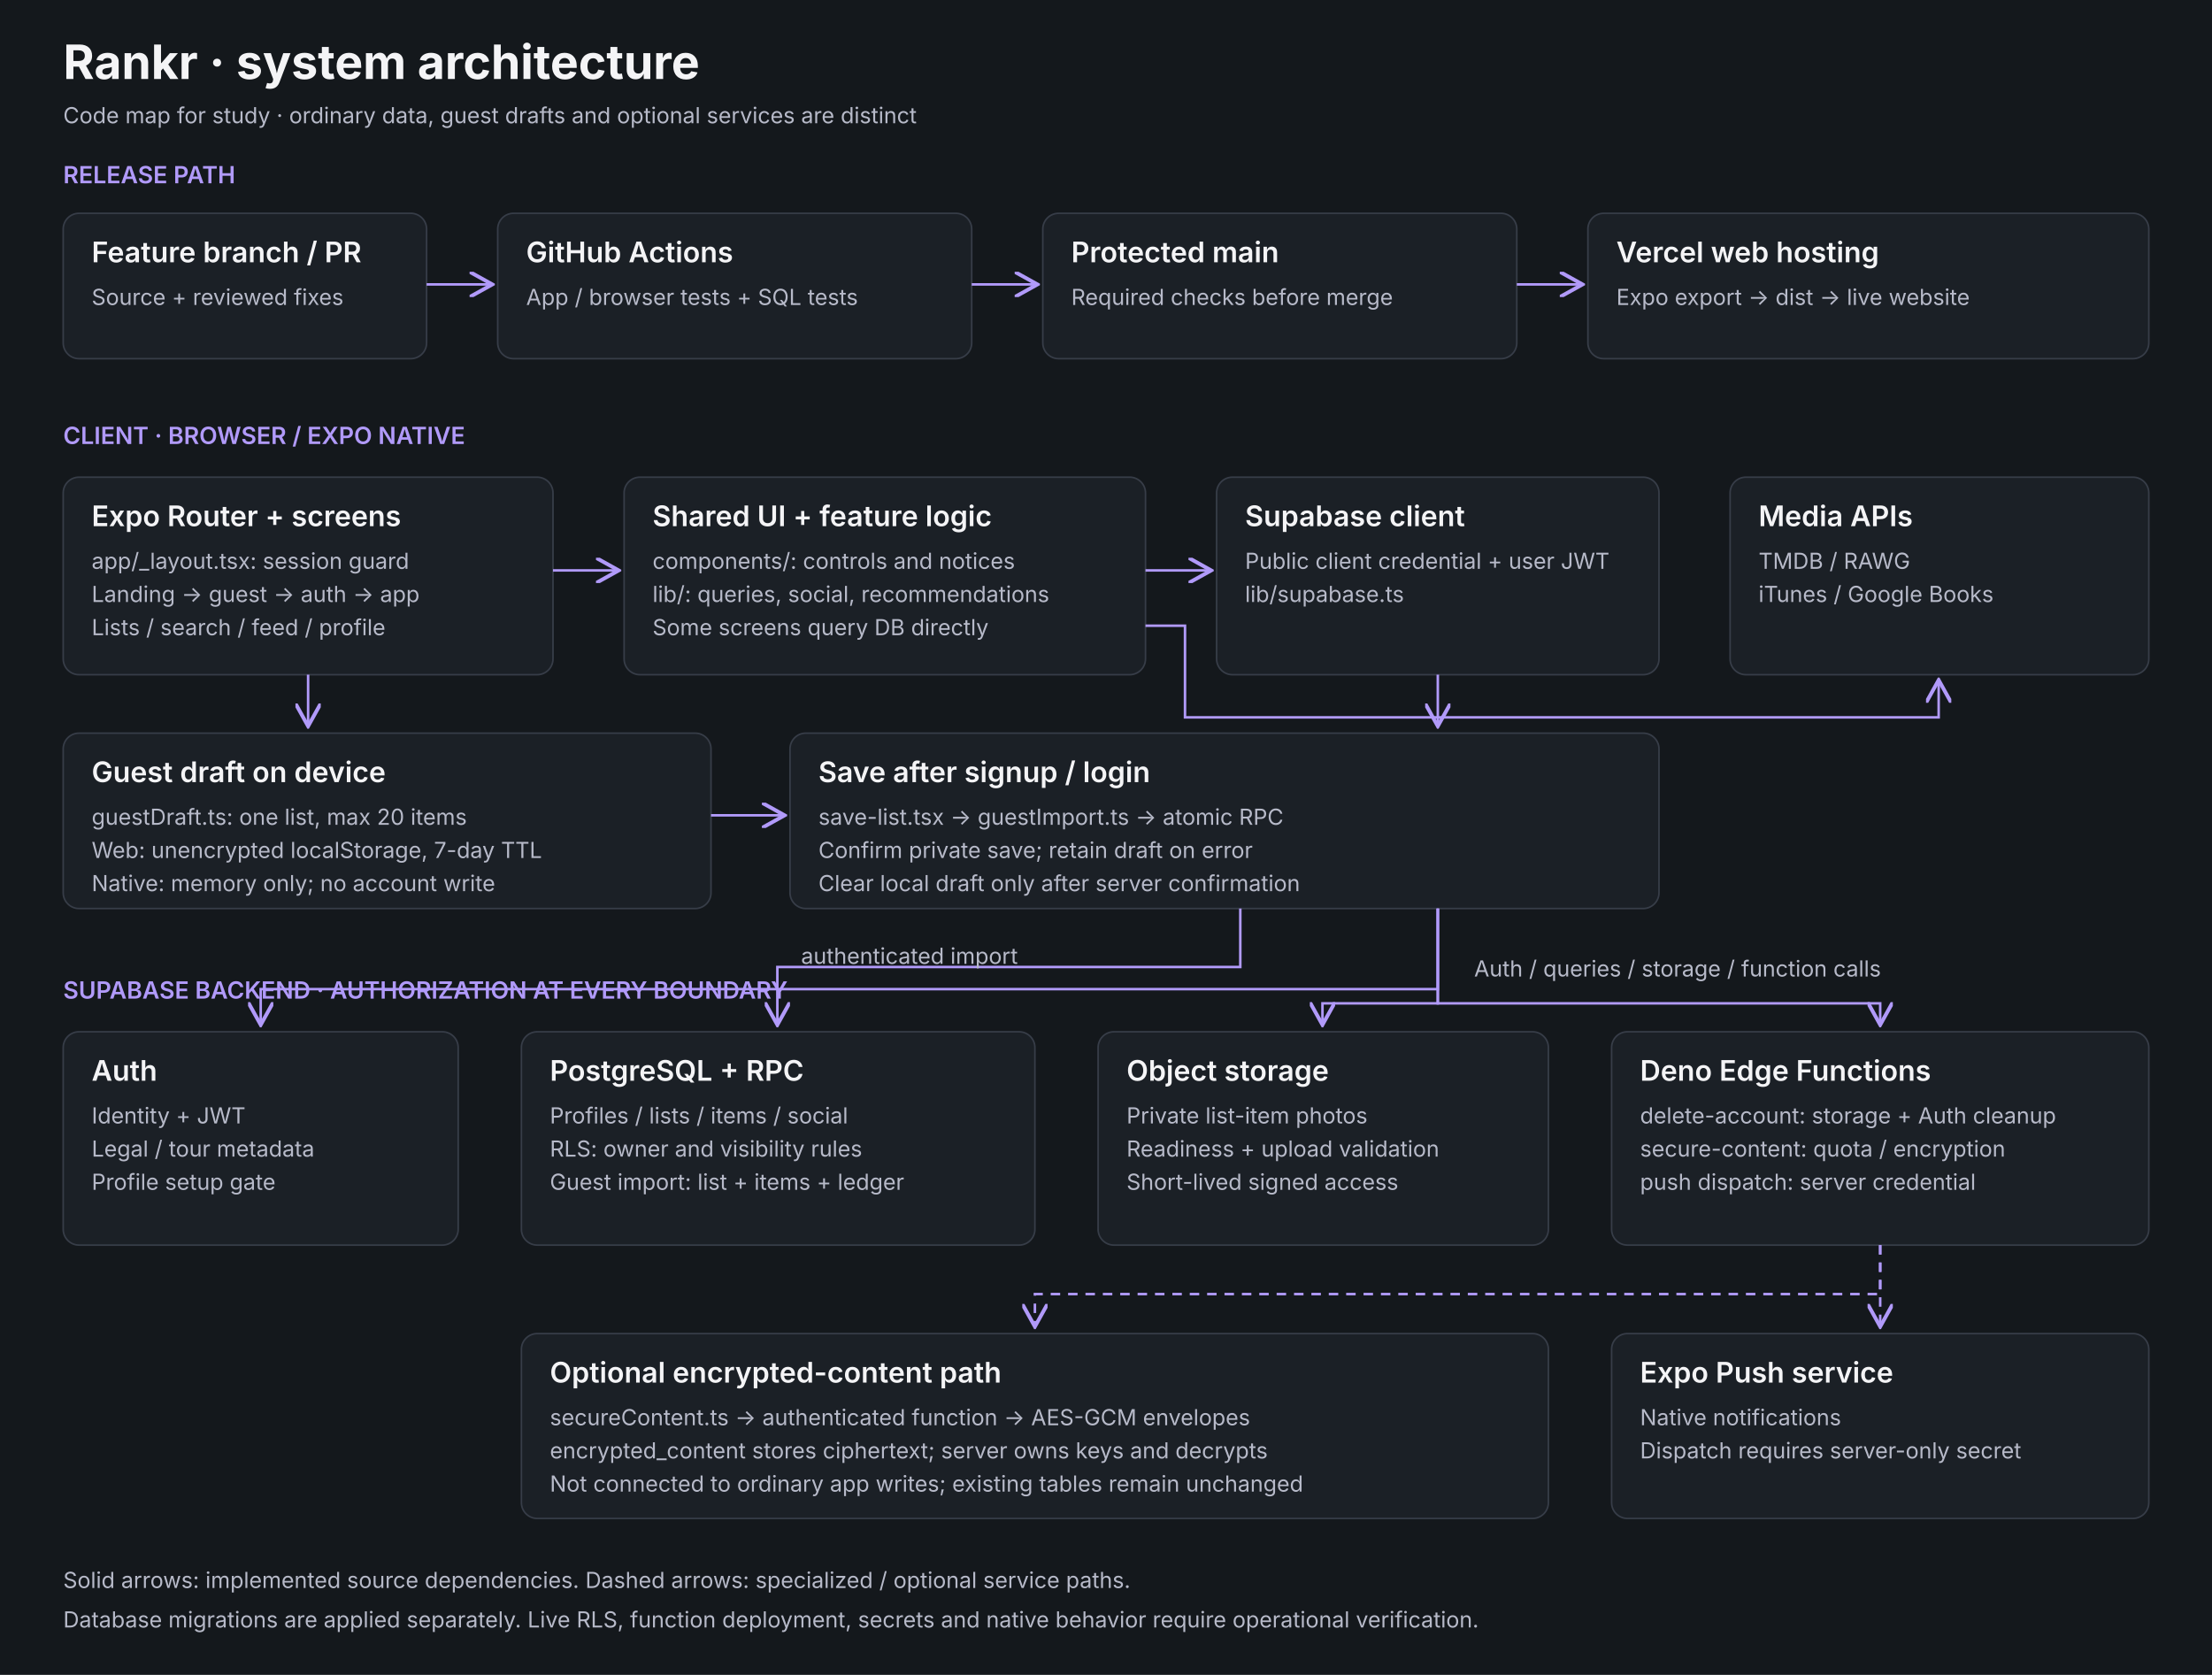
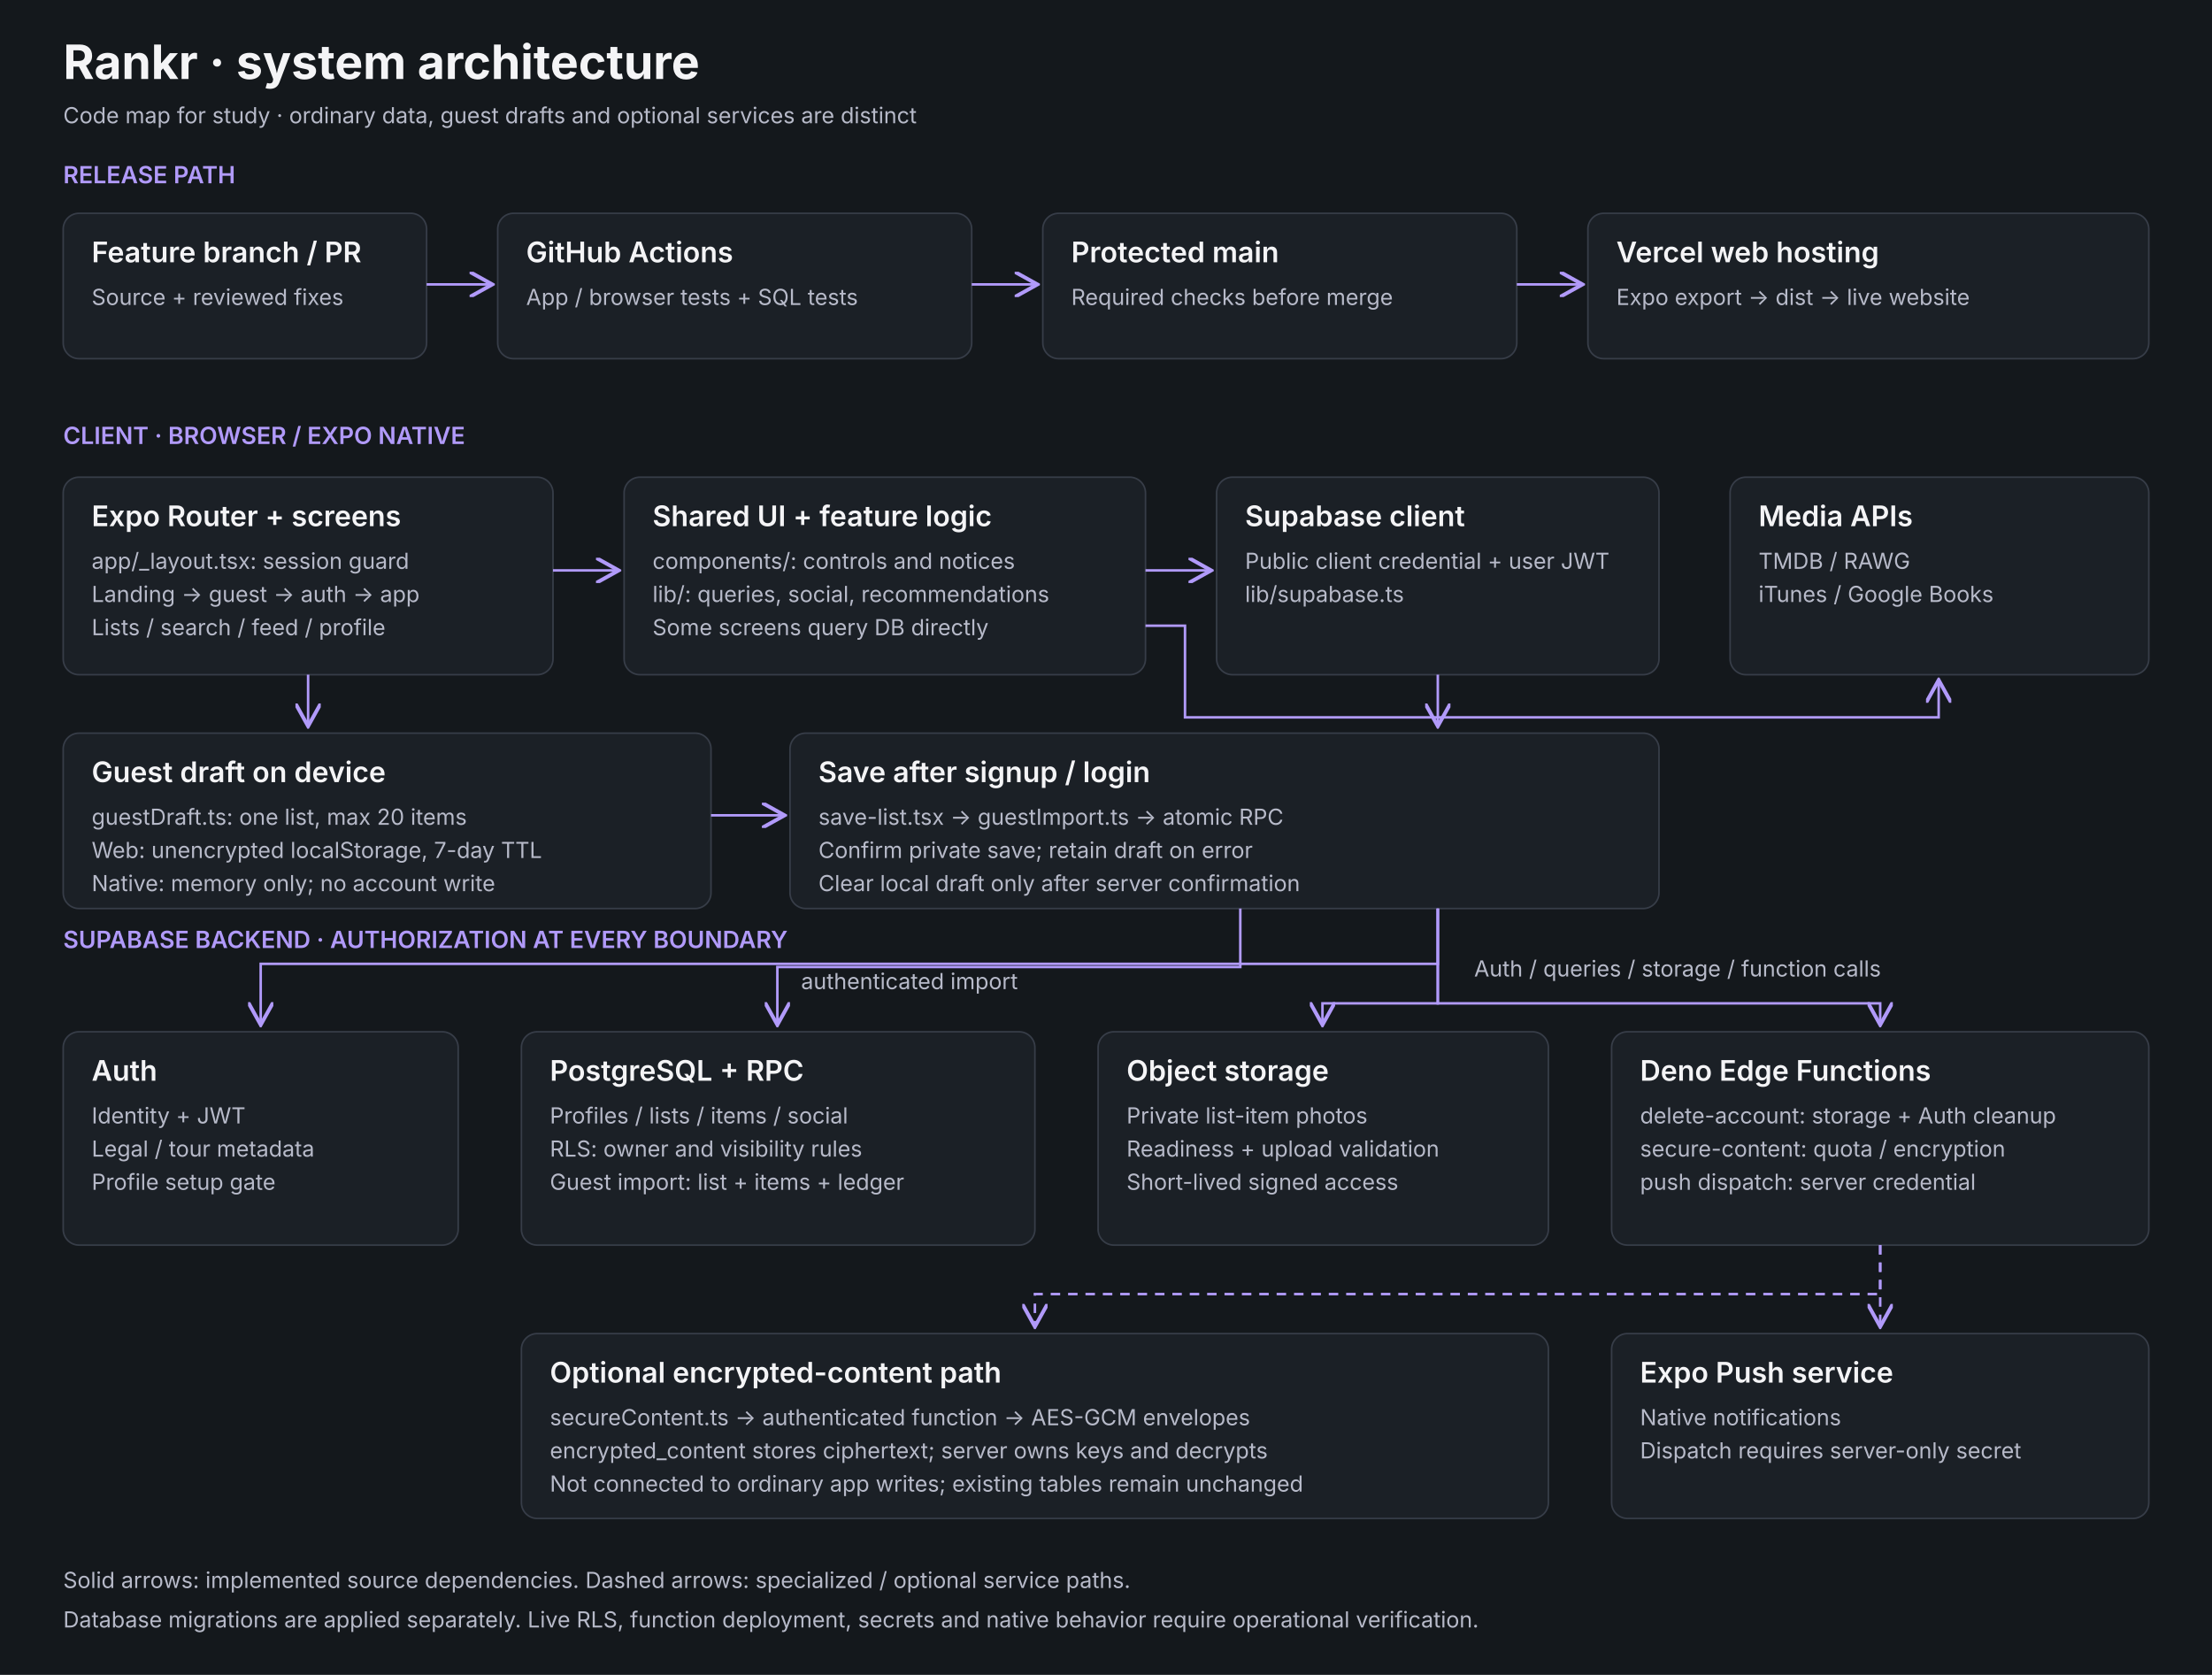
<svg xmlns="http://www.w3.org/2000/svg" width="1400" height="1060" viewBox="0 0 1400 1060" role="img" aria-labelledby="title desc">
  <defs>
    <marker id="arrow" markerWidth="10" markerHeight="10" refX="8" refY="5" orient="auto">
      <path d="M0 0 L9 5 L0 10" fill="none" stroke="#b19afa" stroke-width="1.5" />
    </marker>
  </defs>
  <rect width="1400" height="1060" fill="#14181c" />
  <style>text{font-family:Inter,Arial,sans-serif;fill:#f4f4f6}.title{font-size:30px;font-weight:700}.lane{font-size:15px;font-weight:600;fill:#b19afa}.node{font-size:18px;font-weight:600}.small{font-size:14px;fill:#b7bac9}.edge{fill:none;stroke:#b19afa;stroke-width:1.6;marker-end:url(#arrow)}.label{font-size:12px;fill:#b7bac9}</style>
  <text x="40" y="50" class="title">Rankr · system architecture</text>
  <text x="40" y="78" class="small">Code map for study · ordinary data, guest drafts and optional services are distinct</text>
  <text x="40" y="116" class="lane">RELEASE PATH</text>
  <rect x="40" y="135" width="230" height="92" rx="10" fill="#1b2026" stroke="#373d48" />
  <text x="58" y="166" class="node">Feature branch / PR</text>
  <text x="58" y="193" class="small">Source + reviewed fixes</text>
  <rect x="315" y="135" width="300" height="92" rx="10" fill="#1b2026" stroke="#373d48" />
  <text x="333" y="166" class="node">GitHub Actions</text>
  <text x="333" y="193" class="small">App / browser tests + SQL tests</text>
  <rect x="660" y="135" width="300" height="92" rx="10" fill="#1b2026" stroke="#373d48" />
  <text x="678" y="166" class="node">Protected main</text>
  <text x="678" y="193" class="small">Required checks before merge</text>
  <rect x="1005" y="135" width="355" height="92" rx="10" fill="#1b2026" stroke="#373d48" />
  <text x="1023" y="166" class="node">Vercel web hosting</text>
  <text x="1023" y="193" class="small">Expo export → dist → live website</text>
  <path d="M 270 180 H 310" class="edge" />
  <path d="M 615 180 H 655" class="edge" />
  <path d="M 960 180 H 1000" class="edge" />
  <text x="40" y="281" class="lane">CLIENT · BROWSER / EXPO NATIVE</text>
  <rect x="40" y="302" width="310" height="125" rx="10" fill="#1b2026" stroke="#373d48" />
  <text x="58" y="333" class="node">Expo Router + screens</text>
  <text x="58" y="360" class="small">app/_layout.tsx: session guard</text>
  <text x="58" y="381" class="small">Landing → guest → auth → app</text>
  <text x="58" y="402" class="small">Lists / search / feed / profile</text>
  <rect x="395" y="302" width="330" height="125" rx="10" fill="#1b2026" stroke="#373d48" />
  <text x="413" y="333" class="node">Shared UI + feature logic</text>
  <text x="413" y="360" class="small">components/: controls and notices</text>
  <text x="413" y="381" class="small">lib/: queries, social, recommendations</text>
  <text x="413" y="402" class="small">Some screens query DB directly</text>
  <rect x="770" y="302" width="280" height="125" rx="10" fill="#1b2026" stroke="#373d48" />
  <text x="788" y="333" class="node">Supabase client</text>
  <text x="788" y="360" class="small">Public client credential + user JWT</text>
  <text x="788" y="381" class="small">lib/supabase.ts</text>
  <rect x="1095" y="302" width="265" height="125" rx="10" fill="#1b2026" stroke="#373d48" />
  <text x="1113" y="333" class="node">Media APIs</text>
  <text x="1113" y="360" class="small">TMDB / RAWG</text>
  <text x="1113" y="381" class="small">iTunes / Google Books</text>
  <path d="M 350 361 H 390" class="edge" />
  <path d="M 725 361 H 765" class="edge" />
  <path d="M 725 396 H 750 V 454 H 1227 V 432" class="edge" />
  <rect x="40" y="464" width="410" height="111" rx="10" fill="#1b2026" stroke="#373d48" />
  <text x="58" y="495" class="node">Guest draft on device</text>
  <text x="58" y="522" class="small">guestDraft.ts: one list, max 20 items</text>
  <text x="58" y="543" class="small">Web: unencrypted localStorage, 7-day TTL</text>
  <text x="58" y="564" class="small">Native: memory only; no account write</text>
  <path d="M 195 427 V 458" class="edge" />
  <rect x="500" y="464" width="550" height="111" rx="10" fill="#1b2026" stroke="#373d48" />
  <text x="518" y="495" class="node">Save after signup / login</text>
  <text x="518" y="522" class="small">save-list.tsx → guestImport.ts → atomic RPC</text>
  <text x="518" y="543" class="small">Confirm private save; retain draft on error</text>
  <text x="518" y="564" class="small">Clear local draft only after server confirmation</text>
  <path d="M 450 516 H 495" class="edge" />
  <path d="M 910 427 V 458" class="edge" />
-   <text x="40" y="632" class="lane">SUPABASE BACKEND · AUTHORIZATION AT EVERY BOUNDARY</text>
+   <text x="40" y="600" class="lane">SUPABASE BACKEND · AUTHORIZATION AT EVERY BOUNDARY</text>
  <rect x="40" y="653" width="250" height="135" rx="10" fill="#1b2026" stroke="#373d48" />
  <text x="58" y="684" class="node">Auth</text>
  <text x="58" y="711" class="small">Identity + JWT</text>
  <text x="58" y="732" class="small">Legal / tour metadata</text>
  <text x="58" y="753" class="small">Profile setup gate</text>
  <rect x="330" y="653" width="325" height="135" rx="10" fill="#1b2026" stroke="#373d48" />
  <text x="348" y="684" class="node">PostgreSQL + RPC</text>
  <text x="348" y="711" class="small">Profiles / lists / items / social</text>
  <text x="348" y="732" class="small">RLS: owner and visibility rules</text>
  <text x="348" y="753" class="small">Guest import: list + items + ledger</text>
  <rect x="695" y="653" width="285" height="135" rx="10" fill="#1b2026" stroke="#373d48" />
  <text x="713" y="684" class="node">Object storage</text>
  <text x="713" y="711" class="small">Private list-item photos</text>
  <text x="713" y="732" class="small">Readiness + upload validation</text>
  <text x="713" y="753" class="small">Short-lived signed access</text>
  <rect x="1020" y="653" width="340" height="135" rx="10" fill="#1b2026" stroke="#373d48" />
  <text x="1038" y="684" class="node">Deno Edge Functions</text>
  <text x="1038" y="711" class="small">delete-account: storage + Auth cleanup</text>
  <text x="1038" y="732" class="small">secure-content: quota / encryption</text>
  <text x="1038" y="753" class="small">push dispatch: server credential</text>
  <path d="M 785 575 V 612 H 492 V 647" class="edge" />
-   <text x="507" y="610" class="small">authenticated import</text>
-   <path d="M 910 575 V 626 H 165 V 647" class="edge" />
+   <text x="507" y="626" class="small">authenticated import</text>
+   <path d="M 910 575 V 610 H 165 V 647" class="edge" />
  <text x="933" y="618" class="small">Auth / queries / storage / function calls</text>
  <path d="M 910 575 V 635 H 837 V 647" class="edge" />
  <path d="M 910 575 V 635 H 1190 V 647" class="edge" />
  <rect x="330" y="844" width="650" height="117" rx="10" fill="#1b2026" stroke="#373d48" />
  <text x="348" y="875" class="node">Optional encrypted-content path</text>
  <text x="348" y="902" class="small">secureContent.ts → authenticated function → AES-GCM envelopes</text>
  <text x="348" y="923" class="small">encrypted_content stores ciphertext; server owns keys and decrypts</text>
  <text x="348" y="944" class="small">Not connected to ordinary app writes; existing tables remain unchanged</text>
  <rect x="1020" y="844" width="340" height="117" rx="10" fill="#1b2026" stroke="#373d48" />
  <text x="1038" y="875" class="node">Expo Push service</text>
  <text x="1038" y="902" class="small">Native notifications</text>
  <text x="1038" y="923" class="small">Dispatch requires server-only secret</text>
  <path d="M 1190 788 V 819 H 655 V 838" class="edge" stroke-dasharray="6 5" />
  <path d="M 1190 788 V 838" class="edge" stroke-dasharray="6 5" />
  <text x="40" y="1005" class="small">Solid arrows: implemented source dependencies. Dashed arrows: specialized / optional service paths.</text>
  <text x="40" y="1030" class="small">Database migrations are applied separately. Live RLS, function deployment, secrets and native behavior require operational verification.</text>
</svg>
